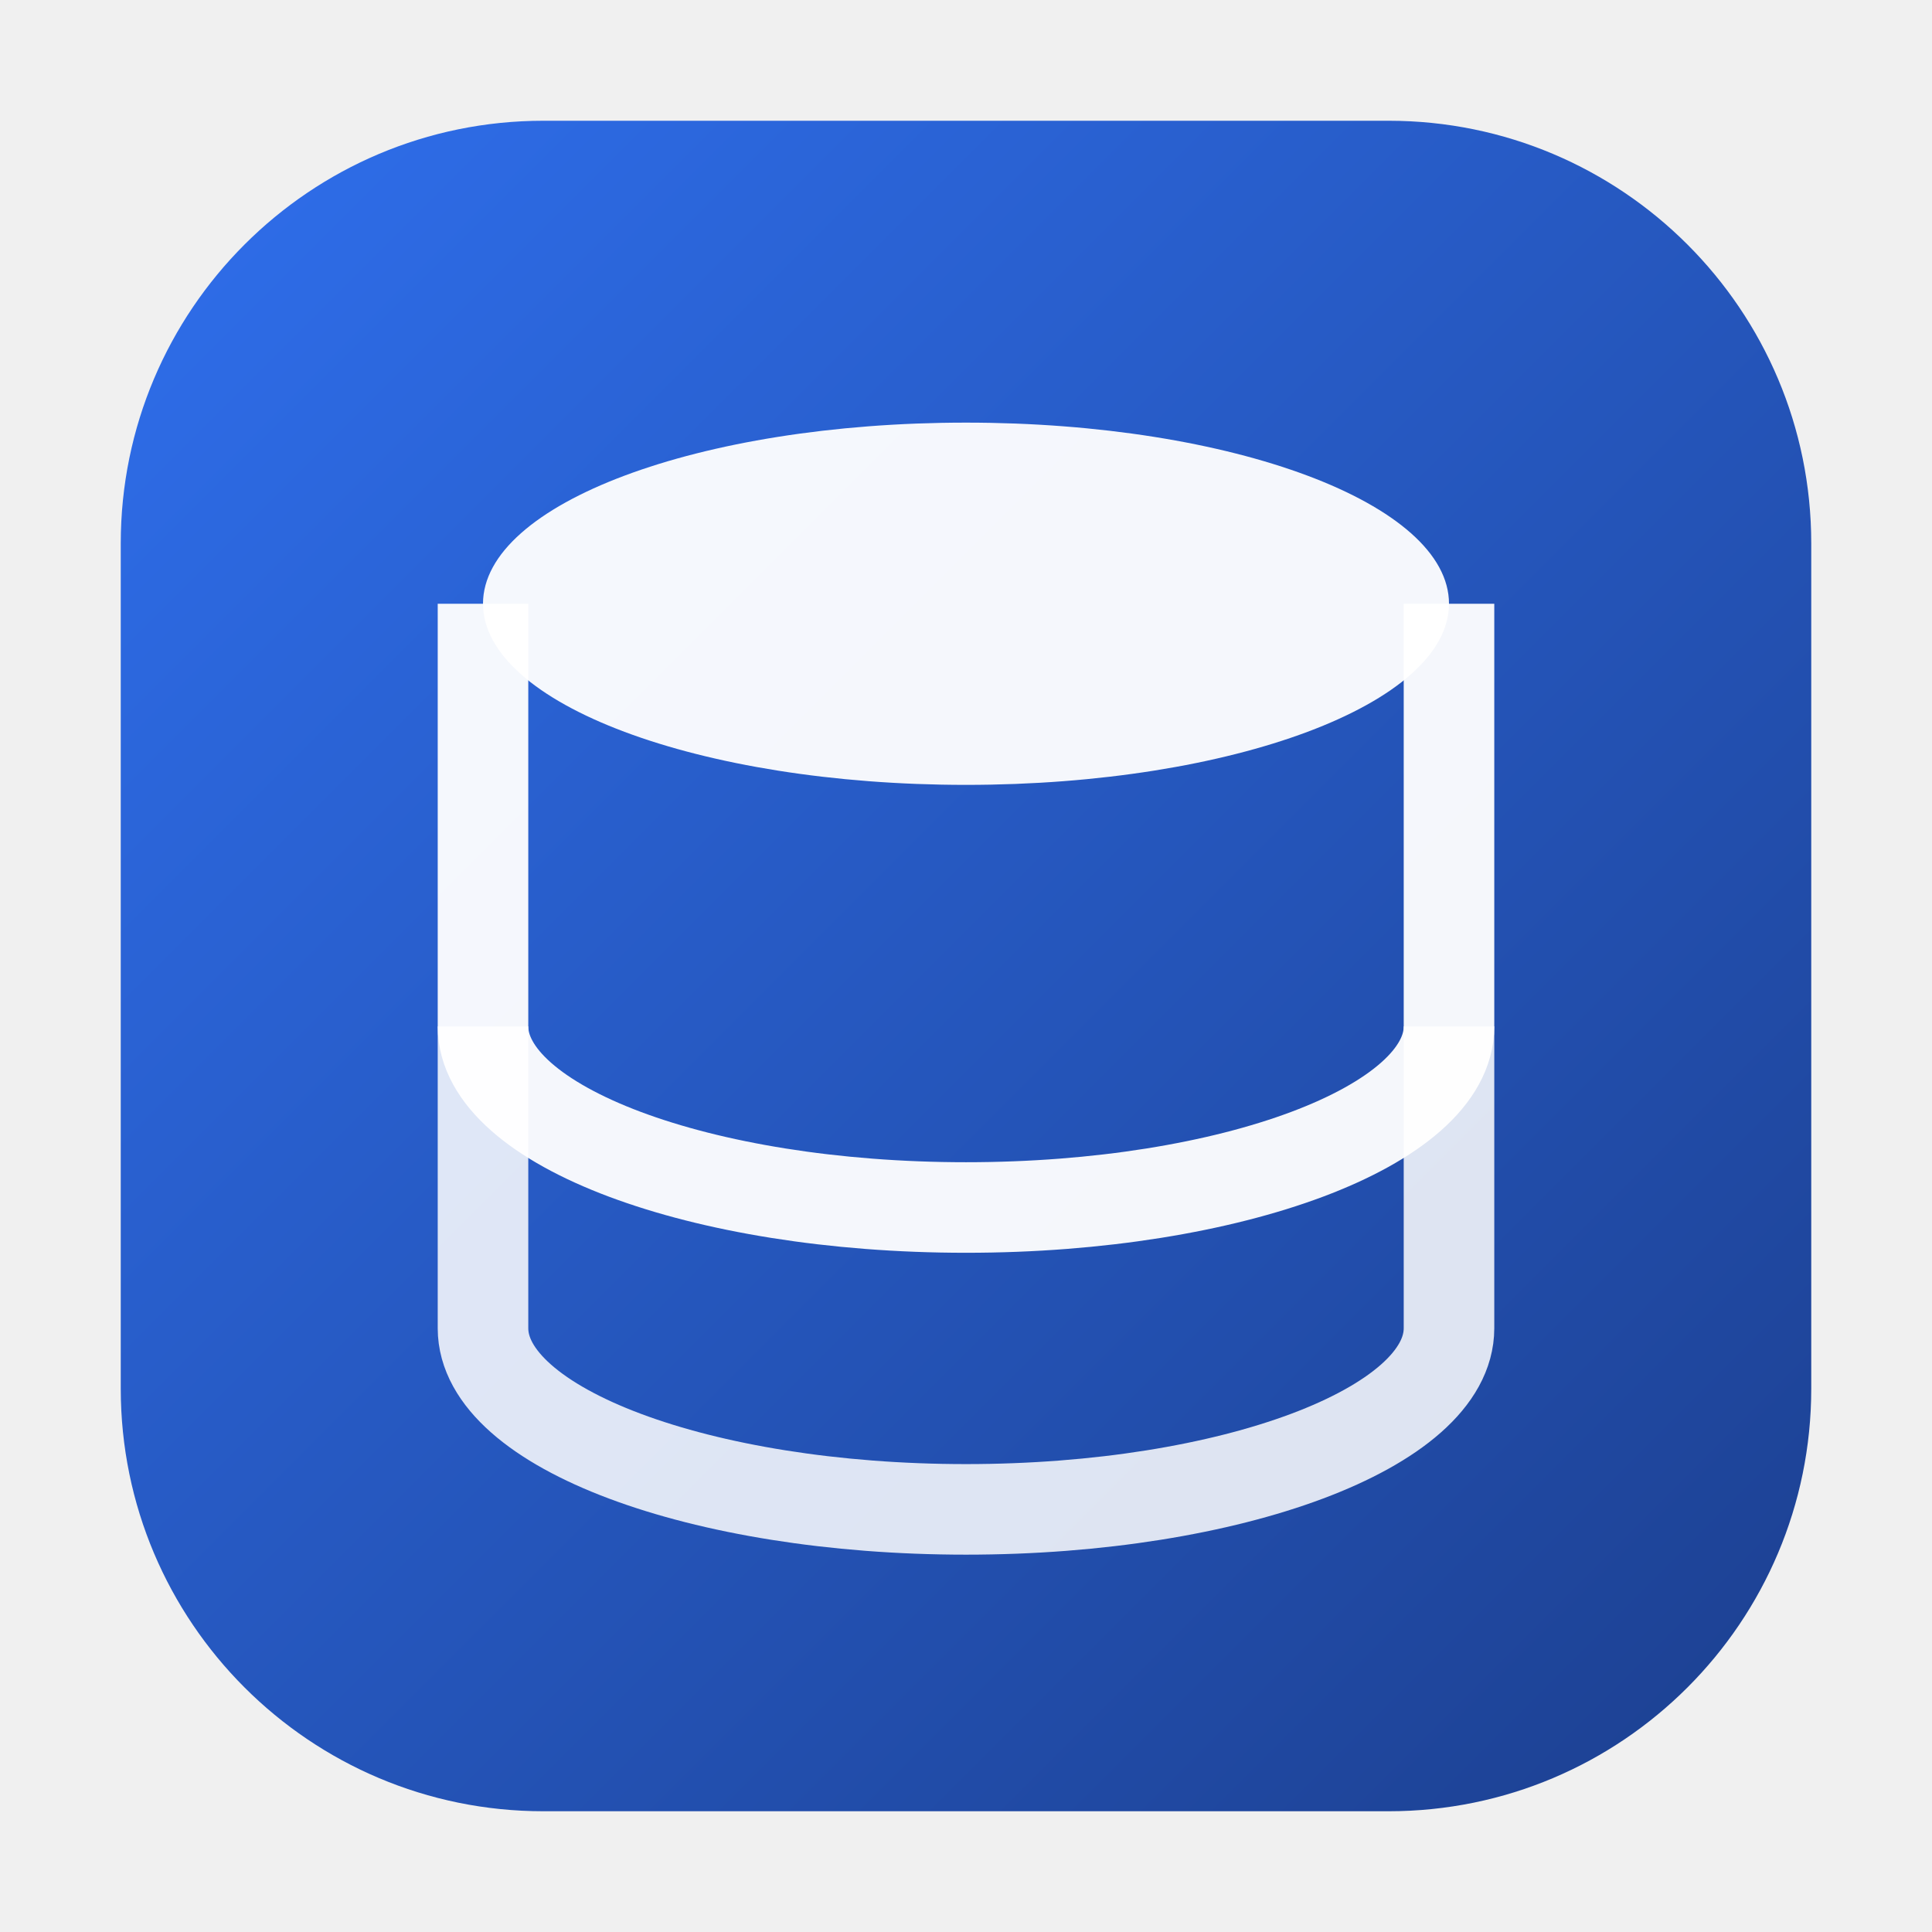
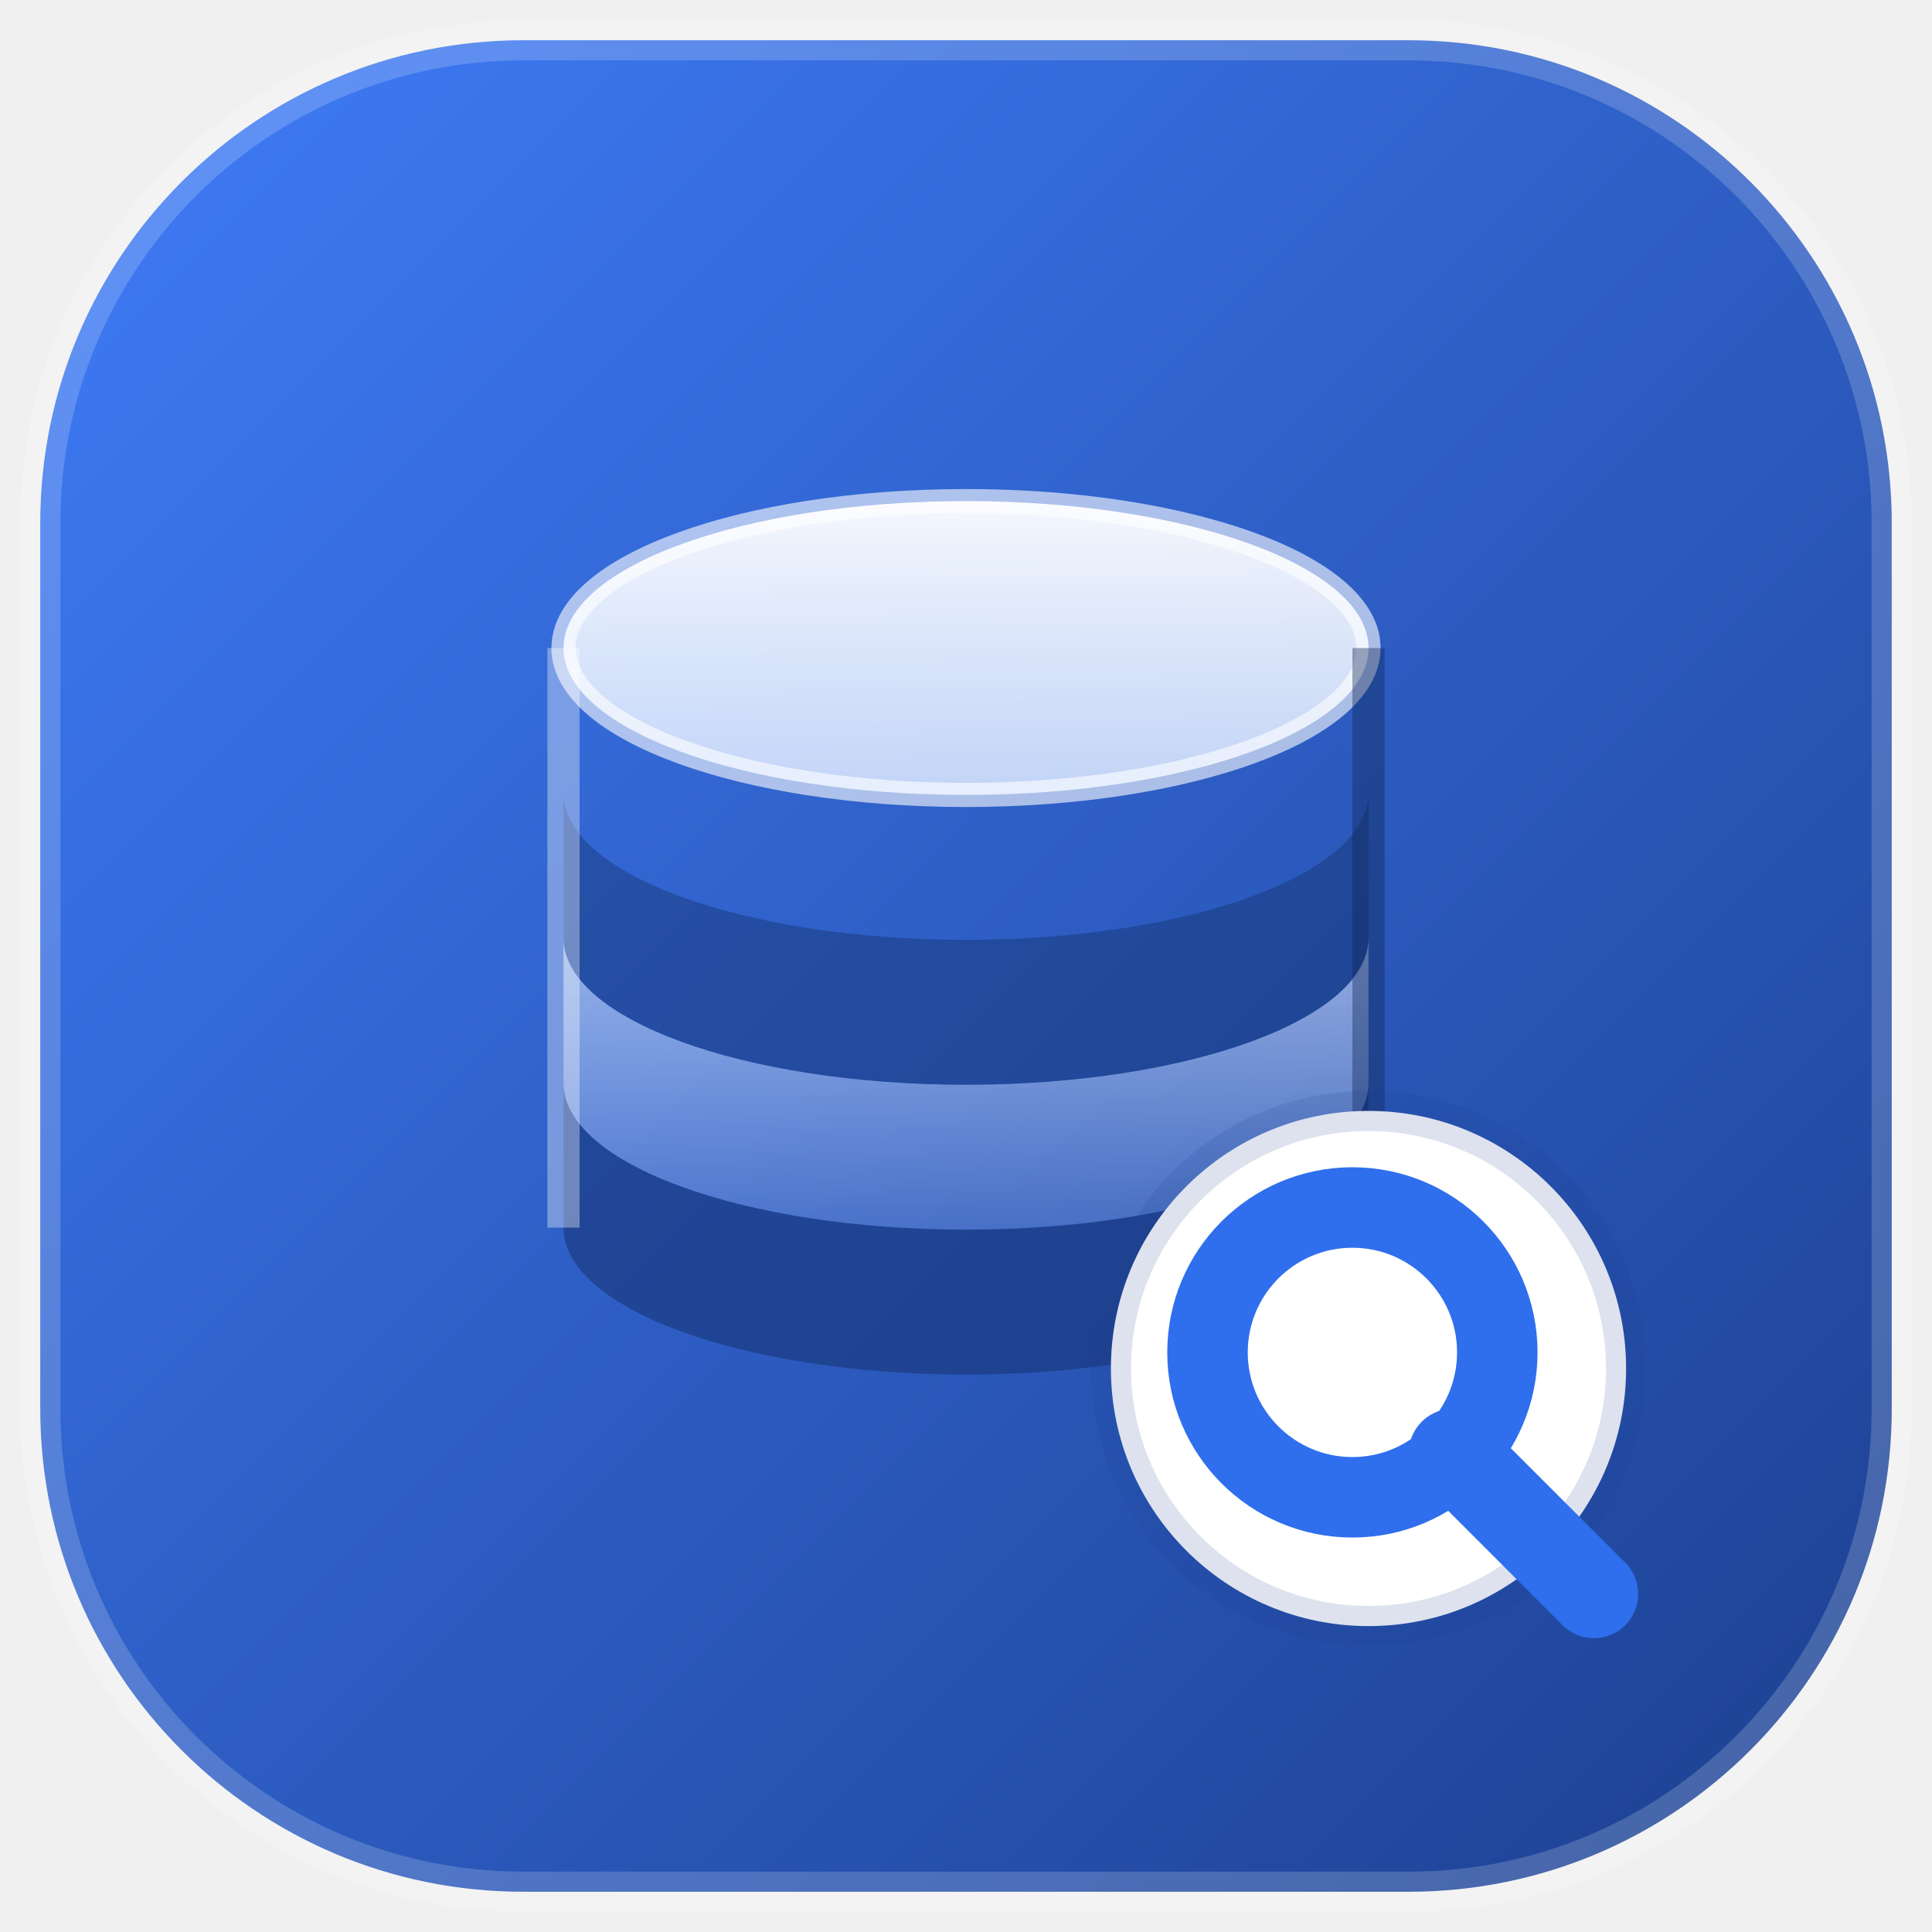
- <svg xmlns="http://www.w3.org/2000/svg" viewBox="0 0 64 64">
+ <svg xmlns="http://www.w3.org/2000/svg" viewBox="0 0 48 48">
  <defs>
-     <linearGradient id="g" x1="0" y1="0" x2="1" y2="1">
-       <stop offset="0" stop-color="#2f6fed" />
+     <linearGradient id="lmBg" x1="0" y1="0" x2="1" y2="1">
+       <stop offset="0" stop-color="#3f7dfa" />
      <stop offset="1" stop-color="#1c3f8f" />
    </linearGradient>
+     <linearGradient id="lmCylTop" x1="0" y1="0" x2="0" y2="1">
+       <stop offset="0" stop-color="#ffffff" stop-opacity="0.95" />
+       <stop offset="1" stop-color="#dbe8ff" stop-opacity="0.85" />
+     </linearGradient>
+     <linearGradient id="lmBand" x1="0" y1="0" x2="0" y2="1">
+       <stop offset="0" stop-color="#eaf1ff" stop-opacity="0.55" />
+       <stop offset="1" stop-color="#eaf1ff" stop-opacity="0.15" />
+     </linearGradient>
  </defs>
-   <rect x="4" y="4" width="56" height="56" rx="14" fill="url(#g)" />
-   <ellipse cx="32" cy="20" rx="16" ry="6" fill="#ffffff" opacity="0.95" />
-   <path d="M16 20 v14 c0 3.3 7.2 6 16 6 s16-2.7 16-6 V20" fill="none" stroke="#ffffff" stroke-width="3" opacity="0.95" />
-   <path d="M16 34 v10 c0 3.3 7.2 6 16 6 s16-2.7 16-6 V34" fill="none" stroke="#ffffff" stroke-width="3" opacity="0.85" />
+   <rect x="1" y="1" width="46" height="46" rx="12" fill="url(#lmBg)" />
+   <rect x="1" y="1" width="46" height="46" rx="12" fill="none" stroke="#ffffff" stroke-opacity="0.18" stroke-width="1" />
+   <path d="M14 30.5c0 2.02 4.48 3.65 10 3.65s10-1.63 10-3.65v-3.6c0 2.02-4.48 3.65-10 3.65s-10-1.63-10-3.65z" fill="#153170" opacity="0.55" />
+   <path d="M14 26.9c0 2.02 4.48 3.65 10 3.65s10-1.63 10-3.65v-3.6c0 2.02-4.48 3.65-10 3.65s-10-1.63-10-3.65z" fill="url(#lmBand)" />
+   <path d="M14 23.3c0 2.02 4.48 3.65 10 3.65s10-1.63 10-3.65v-3.6c0 2.02-4.48 3.65-10 3.65s-10-1.63-10-3.65z" fill="#0f2657" opacity="0.35" />
+   <ellipse cx="24" cy="16.1" rx="10" ry="3.65" fill="url(#lmCylTop)" />
+   <ellipse cx="24" cy="16.1" rx="10" ry="3.65" fill="none" stroke="#ffffff" stroke-opacity="0.6" stroke-width="0.6" />
+   <path d="M14 16.1v14.4" stroke="#ffffff" stroke-opacity="0.35" stroke-width="0.8" />
+   <path d="M34 16.1v14.4" stroke="#0f2657" stroke-opacity="0.4" stroke-width="0.8" />
+   <g transform="translate(27,27)">
+     <circle cx="7" cy="7" r="6.4" fill="#ffffff" />
+     <circle cx="7" cy="7" r="6.4" fill="none" stroke="#1c3f8f" stroke-opacity="0.15" stroke-width="1" />
+     <circle cx="6.6" cy="6.6" r="3.6" fill="none" stroke="#2f6fed" stroke-width="2" />
+     <line x1="9.1" y1="9.1" x2="12.6" y2="12.6" stroke="#2f6fed" stroke-width="2.2" stroke-linecap="round" />
+   </g>
</svg>
